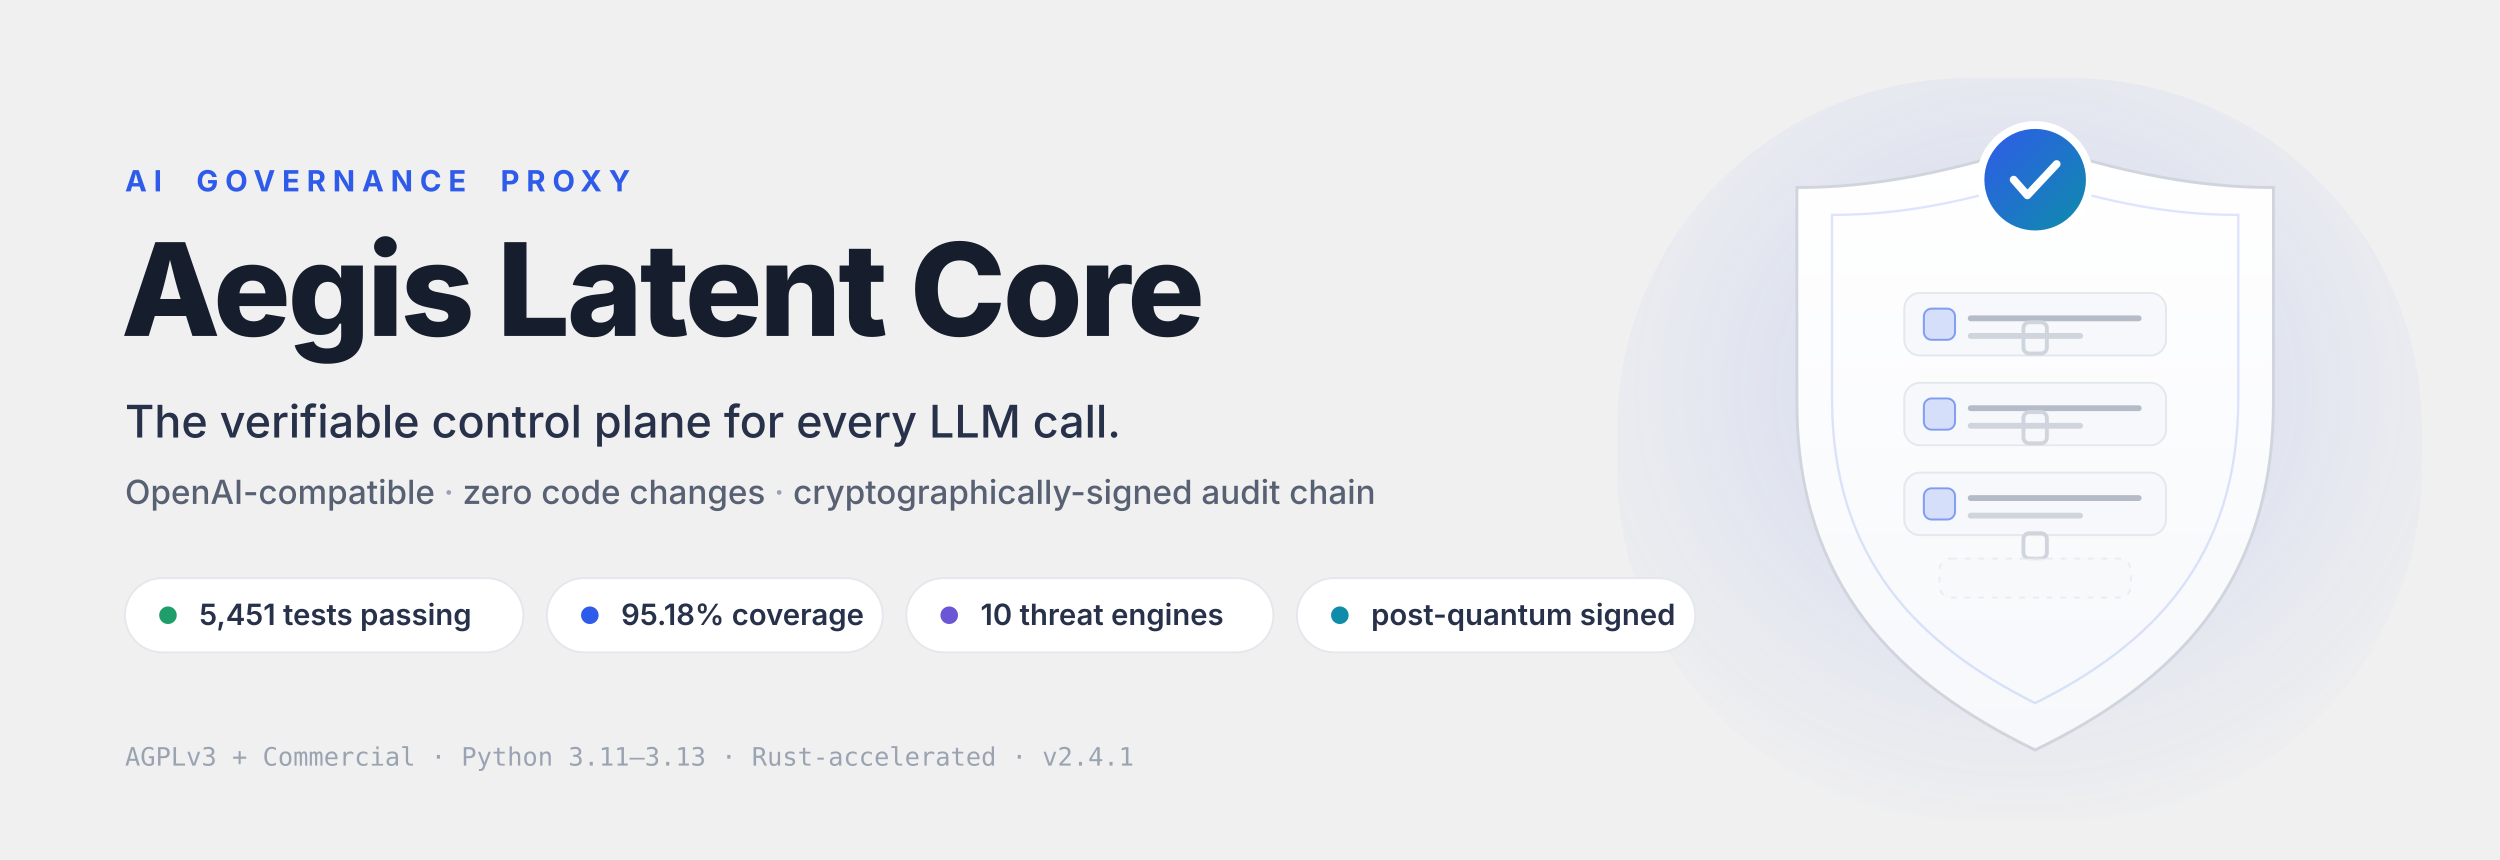
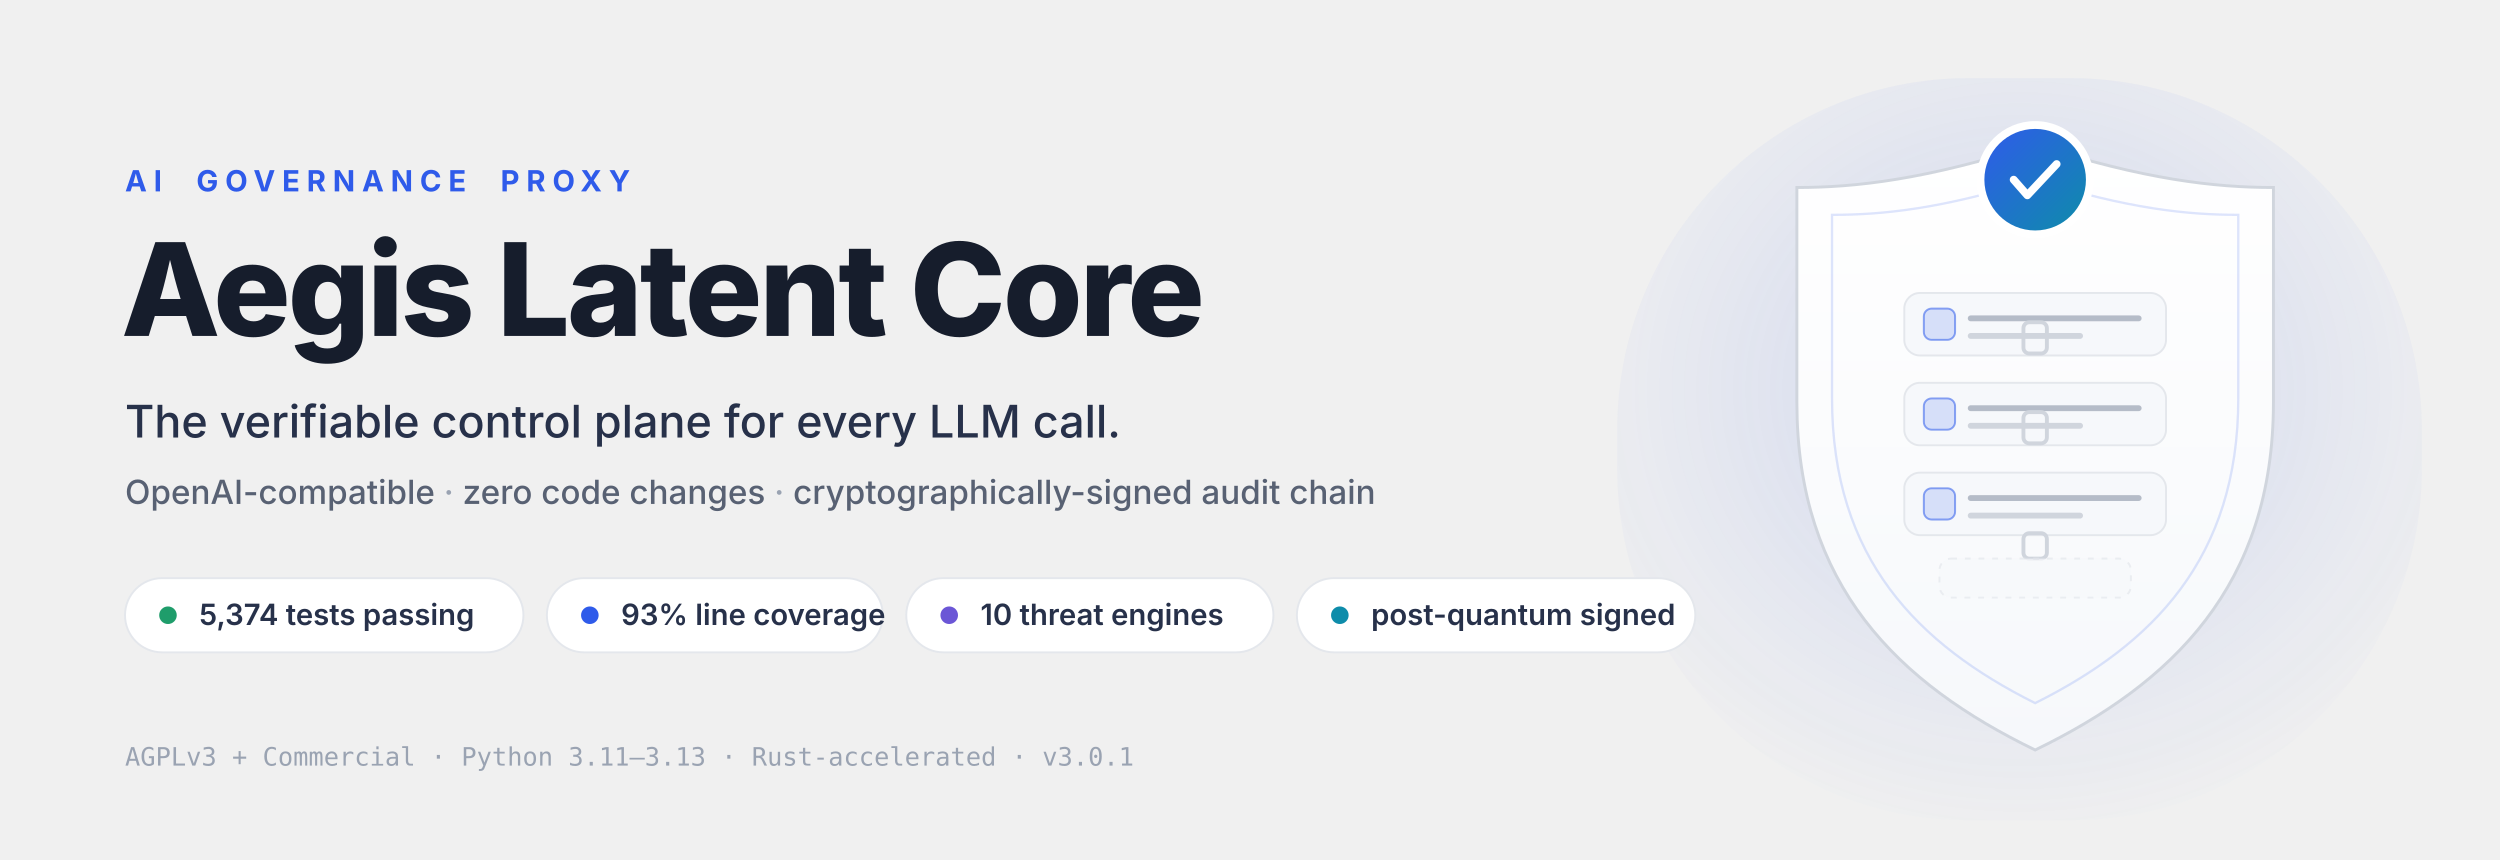
<svg xmlns="http://www.w3.org/2000/svg" viewBox="0 0 1280 440" width="1280" height="440" role="img" aria-label="Aegis Latent Core — the verifiable control plane for every LLM call">
  <defs>
    <linearGradient id="shield" x1="0" y1="0" x2="0" y2="1">
      <stop offset="0" stop-color="#ffffff" />
      <stop offset="1" stop-color="#f6f8fb" />
    </linearGradient>
    <linearGradient id="seal" x1="0" y1="0" x2="1" y2="1">
      <stop offset="0" stop-color="#2f5bea" />
      <stop offset="1" stop-color="#0e8caa" />
    </linearGradient>
    <radialGradient id="glow" cx="0.5" cy="0.42" r="0.62">
      <stop offset="0" stop-color="#2f5bea" stop-opacity="0.16" />
      <stop offset="1" stop-color="#2f5bea" stop-opacity="0" />
    </radialGradient>
  </defs>
  <rect x="828" y="40" width="412" height="380" rx="180" fill="url(#glow)" />
  <text x="64" y="98" font-family="'Inter','Segoe UI',system-ui,-apple-system,Roboto,Helvetica,Arial,sans-serif" font-size="15" font-weight="700" letter-spacing="3.5" fill="#2f5bea">AI  GOVERNANCE  PROXY</text>
  <text x="62" y="172" font-family="'Inter','Segoe UI',system-ui,-apple-system,Roboto,Helvetica,Arial,sans-serif" font-size="66" font-weight="800" letter-spacing="-1.5" fill="#161d2c">Aegis Latent Core</text>
  <text x="64" y="224" font-family="'Inter','Segoe UI',system-ui,-apple-system,Roboto,Helvetica,Arial,sans-serif" font-size="23" font-weight="500" fill="#27314a">The verifiable control plane for every LLM call.</text>
  <text x="64" y="258" font-family="'Inter','Segoe UI',system-ui,-apple-system,Roboto,Helvetica,Arial,sans-serif" font-size="17" font-weight="500" fill="#586173">OpenAI-compatible <tspan fill="#9aa3b2">·</tspan> zero code changes <tspan fill="#9aa3b2">·</tspan> cryptographically-signed audit chain</text>
  <rect x="64" y="296" width="204" height="38" rx="19" fill="#ffffff" stroke="#e4e7ec" />
  <circle cx="86" cy="315" r="4.5" fill="#1f9d6b" />
-   <text x="102" y="320" font-family="'Inter','Segoe UI',system-ui,-apple-system,Roboto,Helvetica,Arial,sans-serif" font-size="15" font-weight="600" fill="#27314a">5,451 tests passing</text>
+   <text x="102" y="320" font-family="'Inter','Segoe UI',system-ui,-apple-system,Roboto,Helvetica,Arial,sans-serif" font-size="15" font-weight="600" fill="#27314a">5,374 tests passing</text>
  <rect x="280" y="296" width="172" height="38" rx="19" fill="#ffffff" stroke="#e4e7ec" />
  <circle cx="302" cy="315" r="4.5" fill="#2f5bea" />
-   <text x="318" y="320" font-family="'Inter','Segoe UI',system-ui,-apple-system,Roboto,Helvetica,Arial,sans-serif" font-size="15" font-weight="600" fill="#27314a">95.18% coverage</text>
+   <text x="318" y="320" font-family="'Inter','Segoe UI',system-ui,-apple-system,Roboto,Helvetica,Arial,sans-serif" font-size="15" font-weight="600" fill="#27314a">93% line coverage</text>
  <rect x="464" y="296" width="188" height="38" rx="19" fill="#ffffff" stroke="#e4e7ec" />
  <circle cx="486" cy="315" r="4.5" fill="#6b56d6" />
  <text x="502" y="320" font-family="'Inter','Segoe UI',system-ui,-apple-system,Roboto,Helvetica,Arial,sans-serif" font-size="15" font-weight="600" fill="#27314a">10 threat engines</text>
  <rect x="664" y="296" width="204" height="38" rx="19" fill="#ffffff" stroke="#e4e7ec" />
  <circle cx="686" cy="315" r="4.5" fill="#0e8caa" />
  <text x="702" y="320" font-family="'Inter','Segoe UI',system-ui,-apple-system,Roboto,Helvetica,Arial,sans-serif" font-size="15" font-weight="600" fill="#27314a">post-quantum signed</text>
-   <text x="64" y="392" font-family="'JetBrains Mono','SF Mono',ui-monospace,Menlo,Consolas,monospace" font-size="13" fill="#9aa3b2">AGPLv3 + Commercial  ·  Python 3.11–3.13  ·  Rust-accelerated  ·  v2.4.1</text>
+   <text x="64" y="392" font-family="'JetBrains Mono','SF Mono',ui-monospace,Menlo,Consolas,monospace" font-size="13" fill="#9aa3b2">AGPLv3 + Commercial  ·  Python 3.11–3.13  ·  Rust-accelerated  ·  v3.0.1</text>
  <path d="M 1042 74 C 1098 92, 1134 96, 1164 96 L 1164 206 C 1164 300, 1112 350, 1042 384 C 972 350, 920 300, 920 206 L 920 96 C 950 96, 986 92, 1042 74 Z" fill="url(#shield)" stroke="#d0d5dd" stroke-width="1.5" />
  <path d="M 1042 92 C 1090 107, 1120 110, 1146 110 L 1146 204 C 1146 286, 1102 330, 1042 360 C 982 330, 938 286, 938 204 L 938 110 C 964 110, 994 107, 1042 92 Z" fill="none" stroke="#2f5bea" stroke-opacity="0.16" stroke-width="1.2" />
  <rect x="975" y="150" width="134" height="32" rx="8" fill="#f6f8fb" stroke="#e4e7ec" />
  <rect x="985" y="158" width="16" height="16" rx="4" fill="#2f5bea" fill-opacity="0.16" stroke="#2f5bea" stroke-opacity="0.55" />
  <line x1="1009" y1="163" x2="1095" y2="163" stroke="#9aa3b2" stroke-width="3" stroke-linecap="round" stroke-opacity="0.7" />
  <line x1="1009" y1="172" x2="1065" y2="172" stroke="#d0d5dd" stroke-width="3" stroke-linecap="round" />
  <rect x="1036" y="165" width="12" height="16" rx="3" fill="none" stroke="#d0d5dd" stroke-width="2" />
  <rect x="975" y="196" width="134" height="32" rx="8" fill="#f6f8fb" stroke="#e4e7ec" />
  <rect x="985" y="204" width="16" height="16" rx="4" fill="#2f5bea" fill-opacity="0.16" stroke="#2f5bea" stroke-opacity="0.55" />
  <line x1="1009" y1="209" x2="1095" y2="209" stroke="#9aa3b2" stroke-width="3" stroke-linecap="round" stroke-opacity="0.7" />
  <line x1="1009" y1="218" x2="1065" y2="218" stroke="#d0d5dd" stroke-width="3" stroke-linecap="round" />
  <rect x="1036" y="211" width="12" height="16" rx="3" fill="none" stroke="#d0d5dd" stroke-width="2" />
  <rect x="975" y="242" width="134" height="32" rx="8" fill="#f6f8fb" stroke="#e4e7ec" />
  <rect x="985" y="250" width="16" height="16" rx="4" fill="#2f5bea" fill-opacity="0.16" stroke="#2f5bea" stroke-opacity="0.55" />
  <line x1="1009" y1="255" x2="1095" y2="255" stroke="#9aa3b2" stroke-width="3" stroke-linecap="round" stroke-opacity="0.7" />
  <line x1="1009" y1="264" x2="1065" y2="264" stroke="#d0d5dd" stroke-width="3" stroke-linecap="round" />
  <rect x="1036" y="273" width="12" height="13" rx="3" fill="none" stroke="#d0d5dd" stroke-width="2" />
  <rect x="993" y="286" width="98" height="20" rx="6" fill="#f6f8fb" stroke="#e4e7ec" stroke-dasharray="3 4" opacity="0.7" />
  <circle cx="1042" cy="92" r="30" fill="#ffffff" />
  <circle cx="1042" cy="92" r="26" fill="url(#seal)" />
  <path d="M 1031 92 l 7 8 l 15 -16" fill="none" stroke="#ffffff" stroke-width="4" stroke-linecap="round" stroke-linejoin="round" />
</svg>
